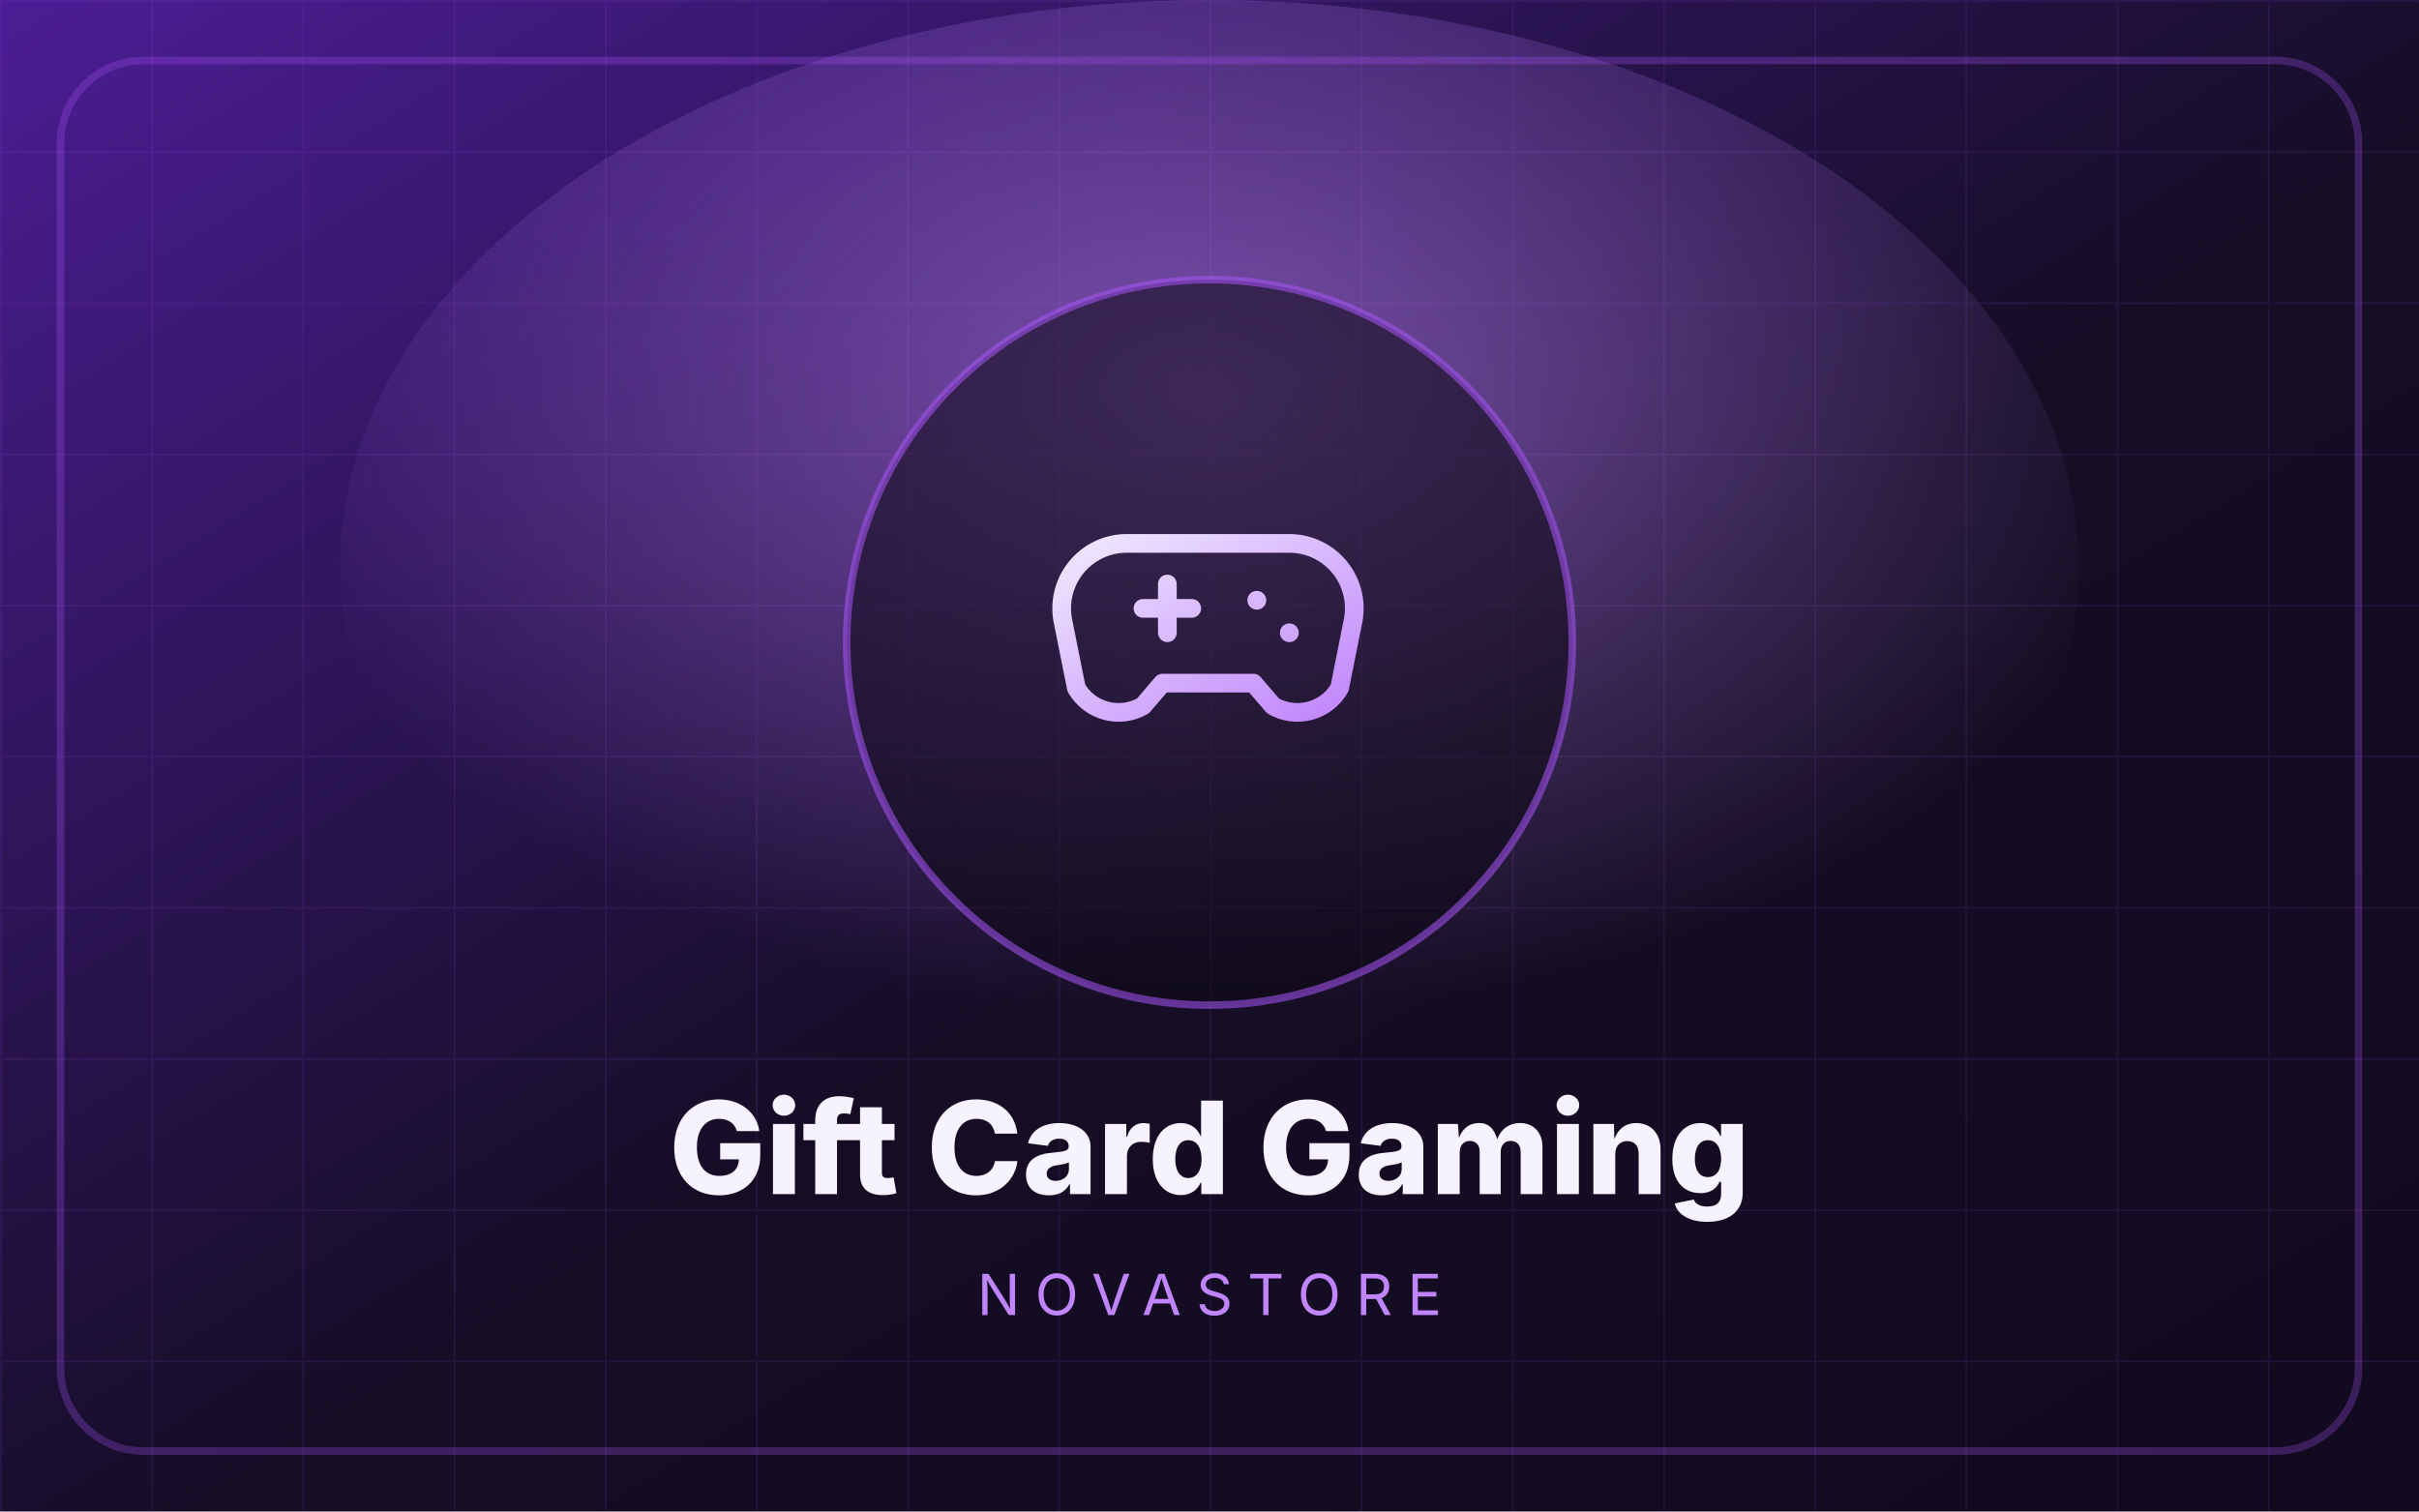
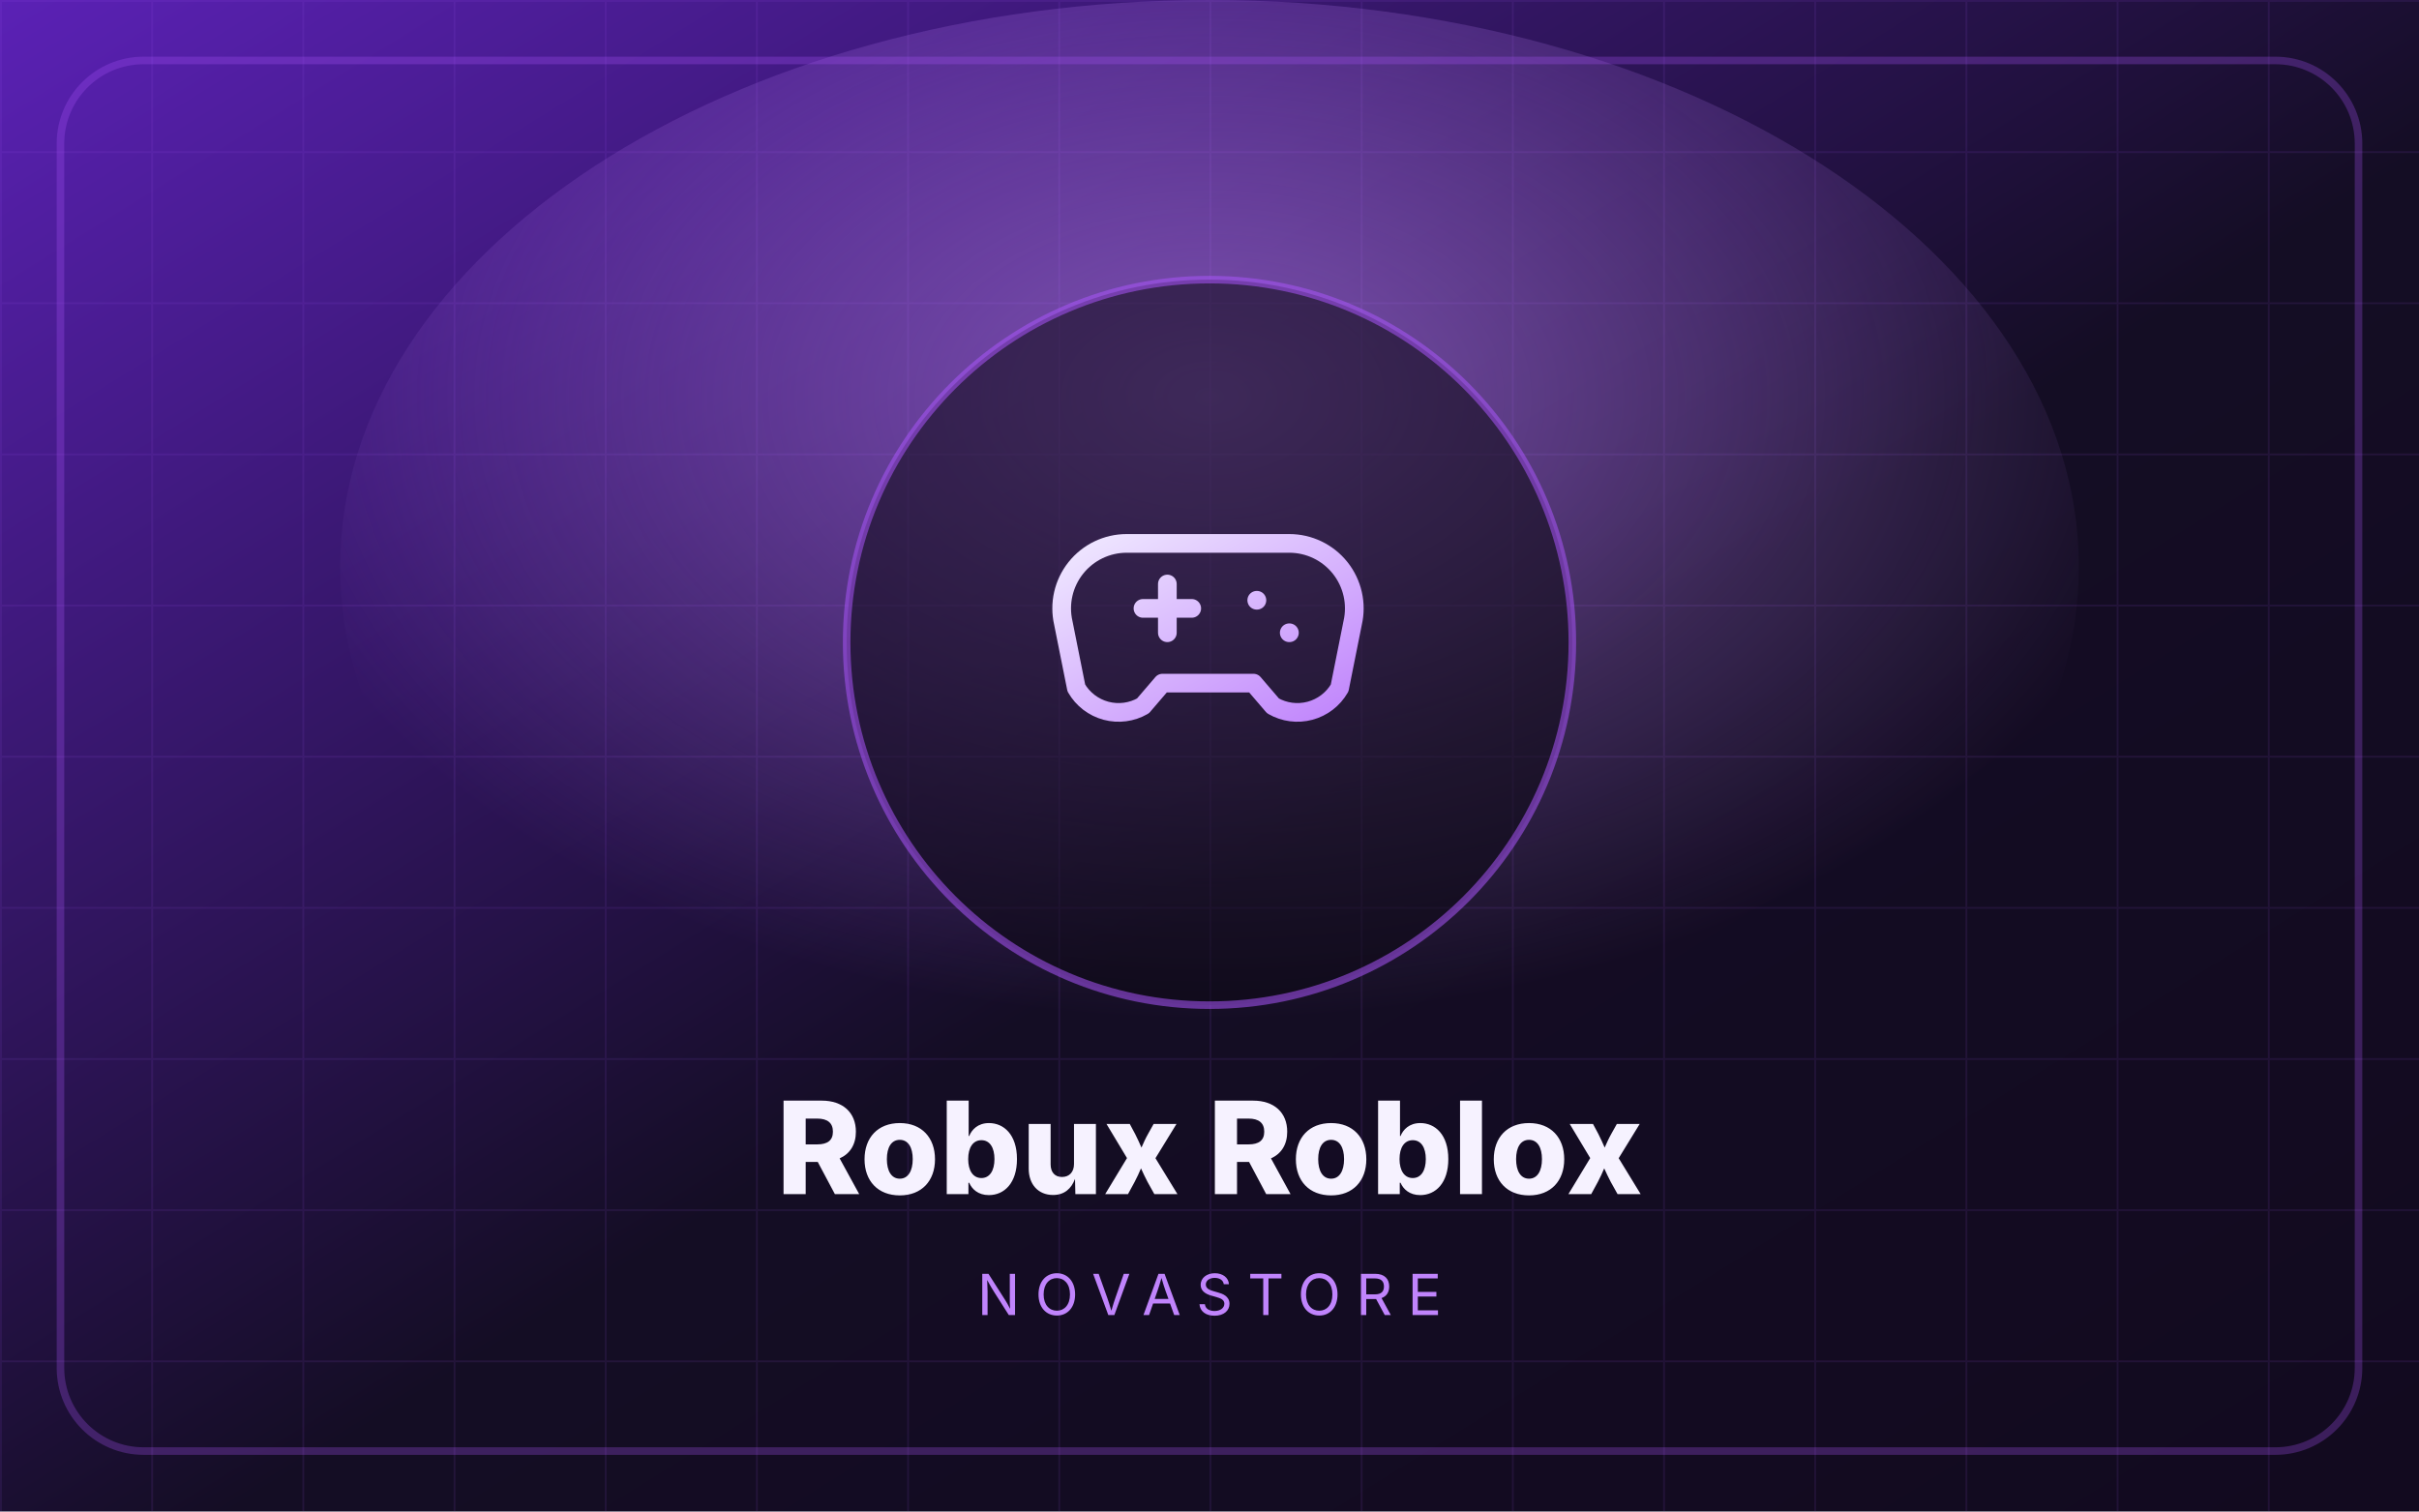
- <svg xmlns="http://www.w3.org/2000/svg" viewBox="0 0 640 400" width="640" height="400" role="img" aria-label="Gift Card Gaming">
+ <svg xmlns="http://www.w3.org/2000/svg" viewBox="0 0 640 400" width="640" height="400" role="img" aria-label="Robux Roblox">
  <defs>
    <linearGradient id="bg" x1="0" y1="0" x2="1" y2="1">
-       <stop offset="0%" stop-color="#4c1d95" />
+       <stop offset="0%" stop-color="#5b21b6" />
      <stop offset="55%" stop-color="#140d24" />
      <stop offset="100%" stop-color="#120a1f" />
    </linearGradient>
    <radialGradient id="glow" cx="50%" cy="35%" r="55%">
      <stop offset="0%" stop-color="#c084fc" stop-opacity="0.55" />
      <stop offset="100%" stop-color="#c084fc" stop-opacity="0" />
    </radialGradient>
    <pattern id="grid" width="40" height="40" patternUnits="userSpaceOnUse">
      <path d="M40 0H0v40" fill="none" stroke="#a855f7" stroke-opacity="0.10" stroke-width="1" />
    </pattern>
    <linearGradient id="stroke" x1="0" y1="0" x2="1" y2="1">
      <stop offset="0%" stop-color="#f0e9ff" />
      <stop offset="100%" stop-color="#c084fc" />
    </linearGradient>
  </defs>
  <rect width="640" height="400" fill="url(#bg)" />
  <rect width="640" height="400" fill="url(#grid)" />
  <ellipse cx="320" cy="150" rx="230" ry="150" fill="url(#glow)" />
  <circle cx="320" cy="170" r="96" fill="#0b0813" fill-opacity="0.55" stroke="#a855f7" stroke-opacity="0.55" stroke-width="2" />
  <g transform="translate(268 118) scale(4.3)" fill="none" stroke="url(#stroke)" stroke-width="1.15" stroke-linecap="round" stroke-linejoin="round">
    <path d="M8 10h3M9.5 8.5v3M15 9.5h.01M17 11.5h.01M7 6h10a4 4 0 0 1 3.9 4.9l-.8 4A3 3 0 0 1 16 16l-1.2-1.4h-5.6L8 16a3 3 0 0 1-4.1-1.1l-.8-4A4 4 0 0 1 7 6Z" />
  </g>
-   <text x="320" y="316" text-anchor="middle" font-family="Inter, Segoe UI, Arial, sans-serif" font-size="34" font-weight="800" fill="#f6f2ff">Gift Card Gaming</text>
+   <text x="320" y="316" text-anchor="middle" font-family="Inter, Segoe UI, Arial, sans-serif" font-size="34" font-weight="800" fill="#f6f2ff">Robux Roblox</text>
  <text x="320" y="348" text-anchor="middle" font-family="Inter, Segoe UI, Arial, sans-serif" font-size="15" letter-spacing="4" fill="#c084fc">NOVASTORE</text>
  <rect x="16" y="16" width="608" height="368" rx="22" fill="none" stroke="#a855f7" stroke-opacity="0.28" stroke-width="2" />
</svg>
